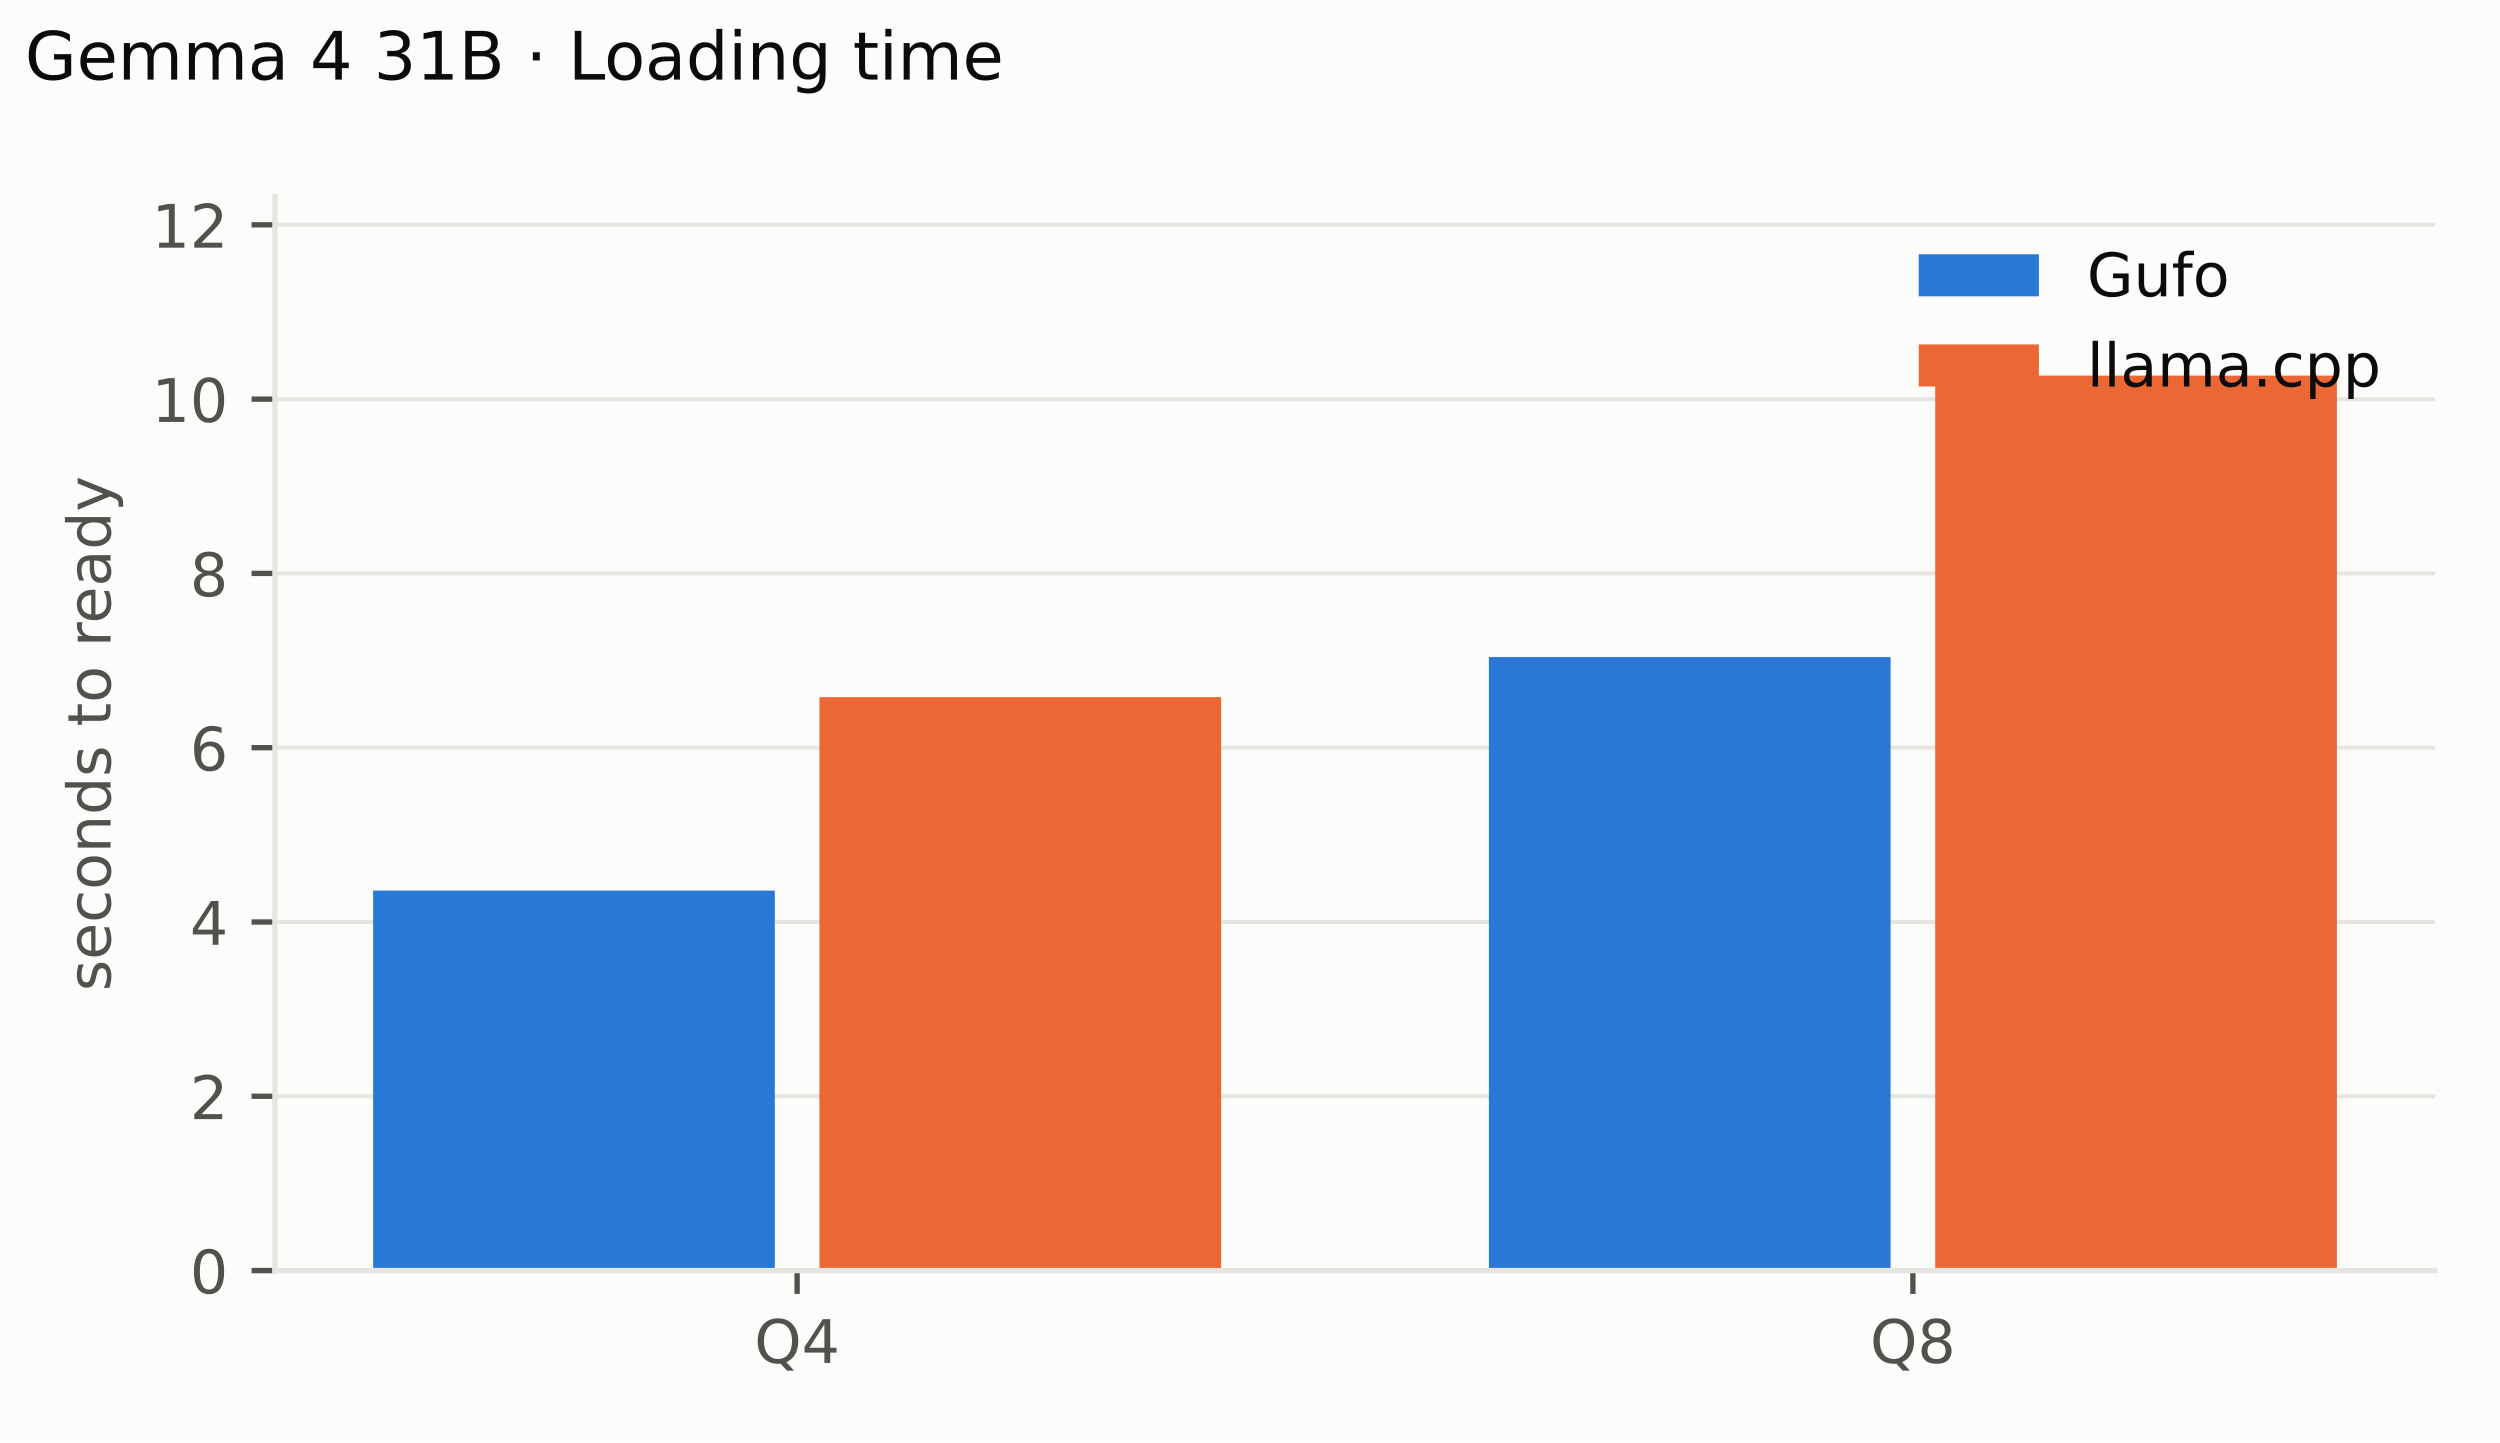
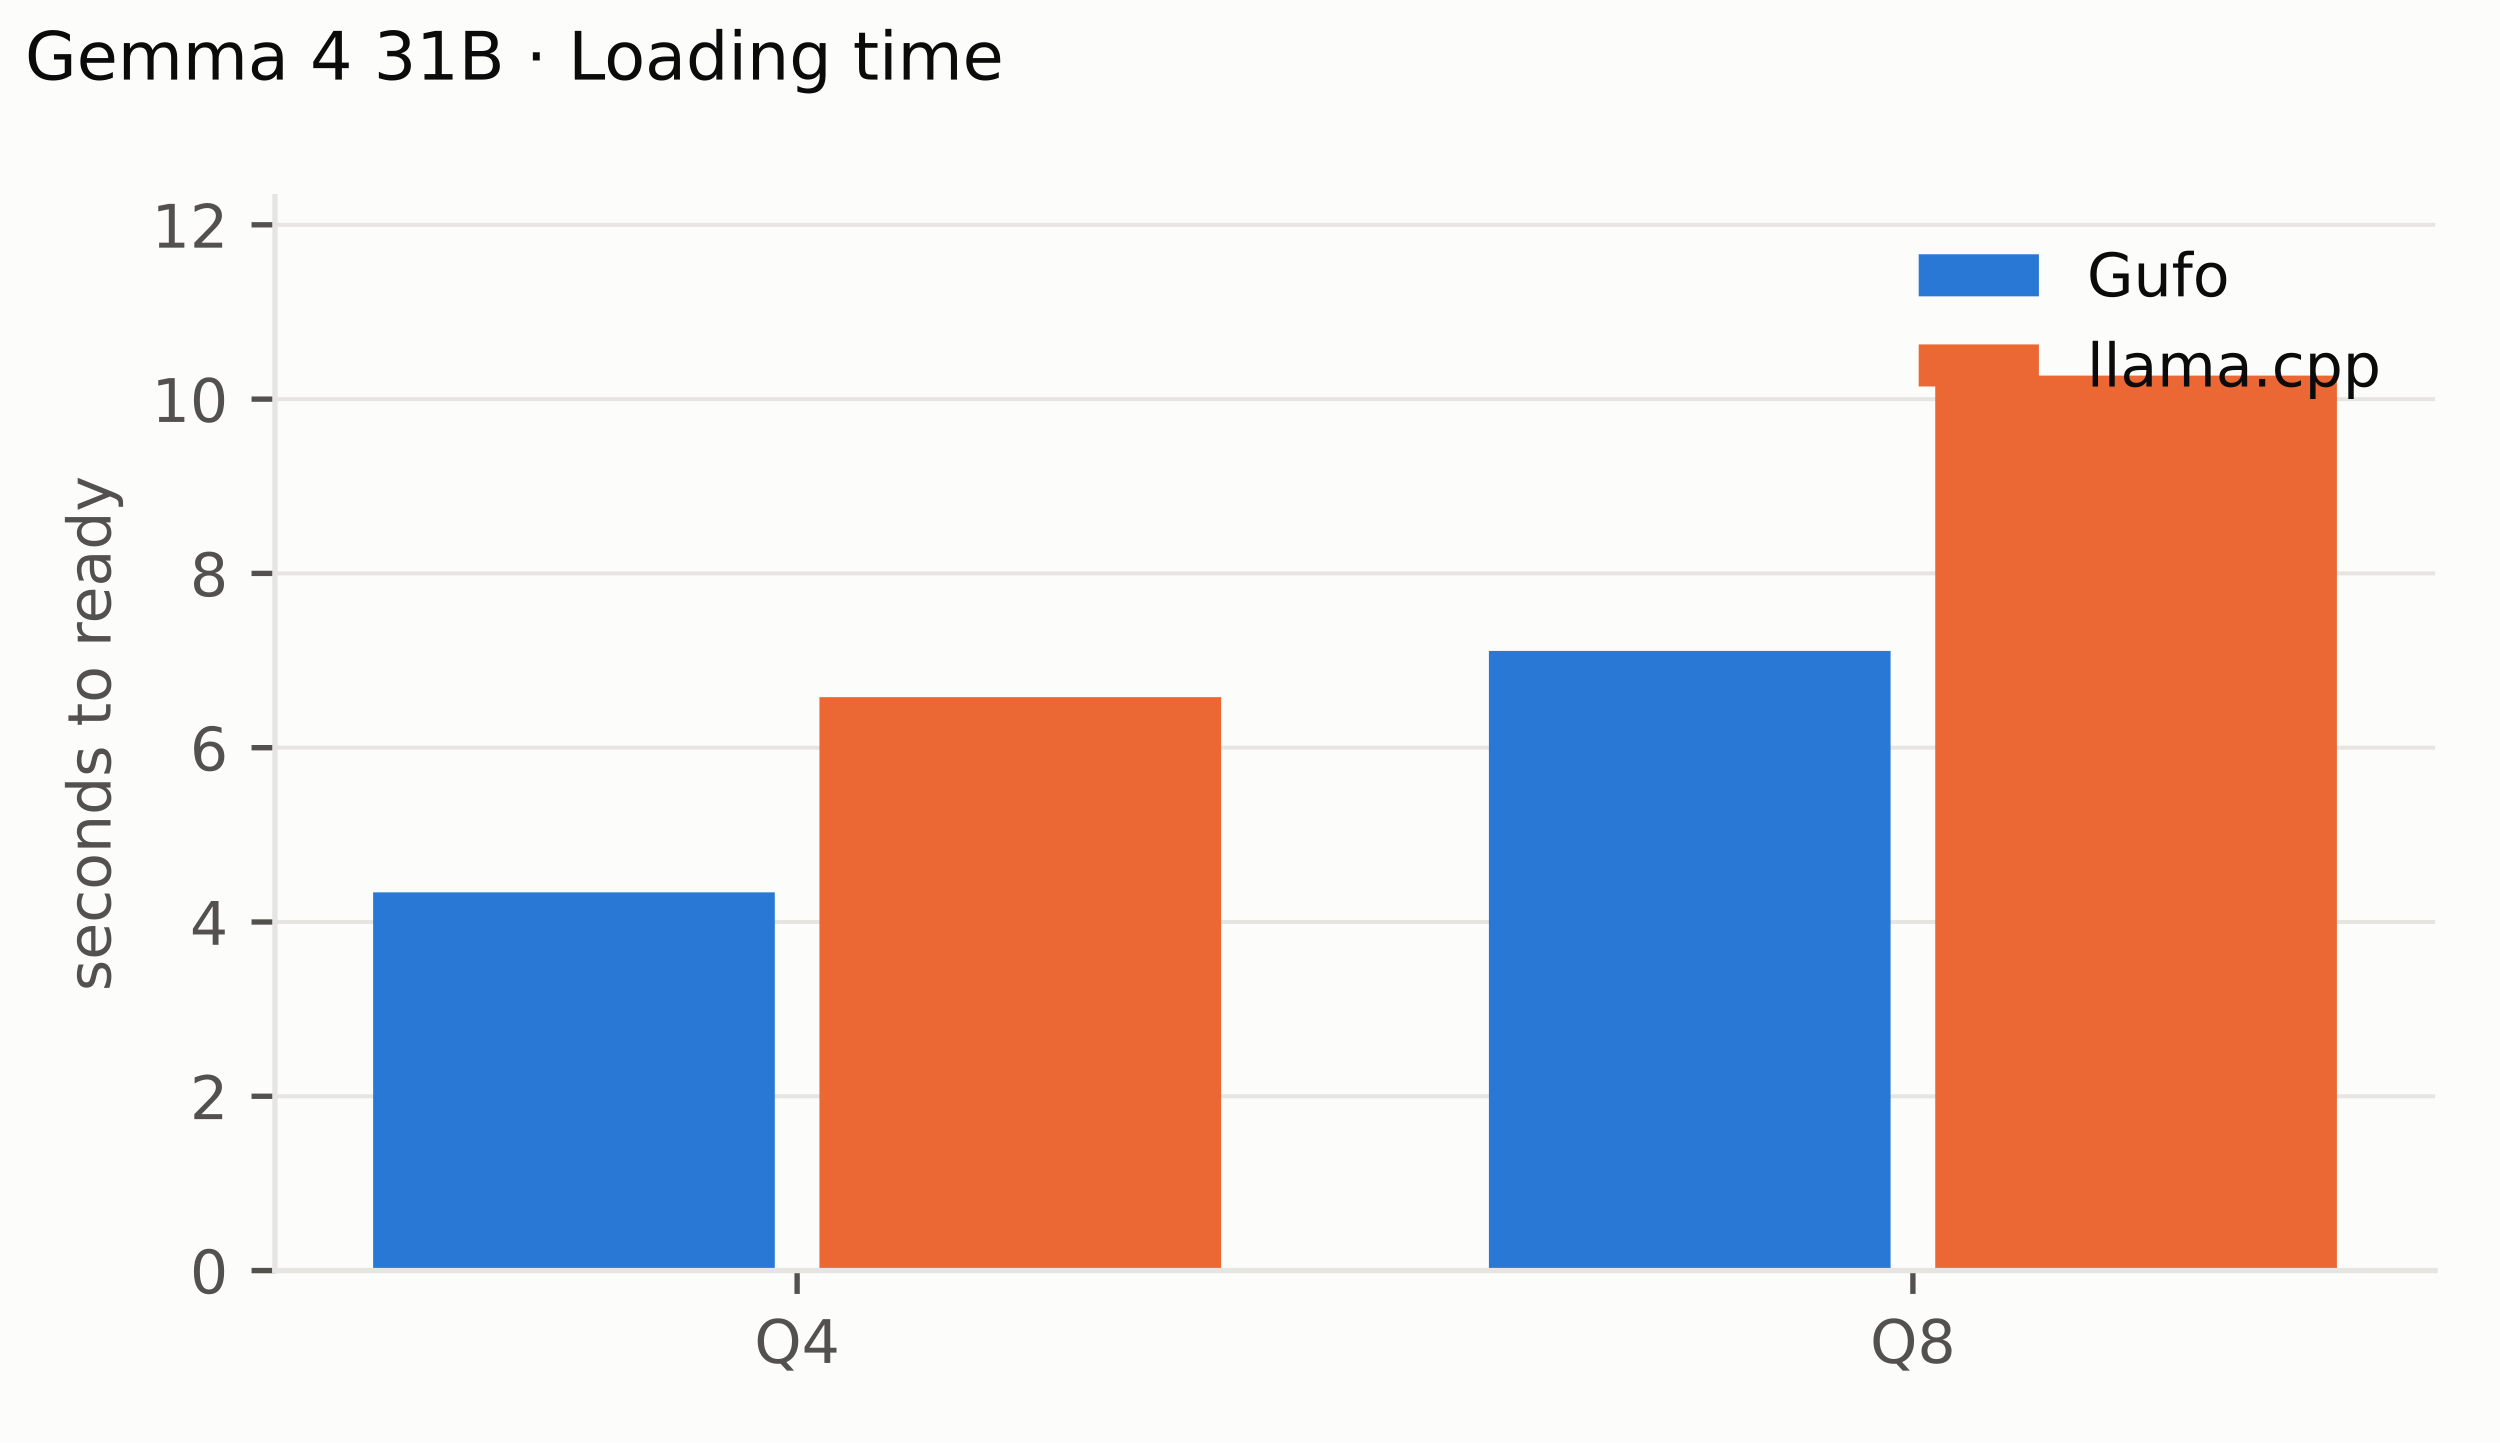
<svg xmlns="http://www.w3.org/2000/svg" xmlns:xlink="http://www.w3.org/1999/xlink" width="374.4pt" height="216pt" viewBox="0 0 374.4 216" version="1.1">
  <defs>
    <style type="text/css">*{stroke-linejoin: round; stroke-linecap: butt}</style>
  </defs>
  <g id="figure_1">
    <g id="patch_1">
      <path d="M 0 216 L 374.4 216 L 374.4 0 L 0 0 z " style="fill: #fcfcfb" />
    </g>
    <g id="axes_1">
      <g id="patch_2">
        <path d="M 41.173 190.28 L 364.68 190.28 L 364.68 29.441 L 41.173 29.441 z " style="fill: #fcfcfb" />
      </g>
      <g id="matplotlib.axis_1">
        <g id="xtick_1">
          <g id="line2d_1">
            <defs>
              <path id="m1ebf051f68" d="M 0 0 L 0 3.5 " style="stroke: #52514e; stroke-width: 0.8" />
            </defs>
            <g>
              <use xlink:href="#m1ebf051f68" x="119.376" y="190.28" style="fill: #52514e; stroke: #52514e; stroke-width: 0.8" />
            </g>
          </g>
          <g id="text_1">
            <text style="font-size: 9px; font-family: 'DejaVu Sans', 'Bitstream Vera Sans', 'Computer Modern Sans Serif', 'Lucida Grande', 'Verdana', 'Geneva', 'Lucid', 'Arial', 'Helvetica', 'Avant Garde', sans-serif; text-anchor: middle; fill: #52514e" x="119.376" y="204.118" transform="rotate(-0 119.3763 204.1179)">Q4</text>
          </g>
        </g>
        <g id="xtick_2">
          <g id="line2d_2">
            <g>
              <use xlink:href="#m1ebf051f68" x="286.477" y="190.28" style="fill: #52514e; stroke: #52514e; stroke-width: 0.8" />
            </g>
          </g>
          <g id="text_2">
            <text style="font-size: 9px; font-family: 'DejaVu Sans', 'Bitstream Vera Sans', 'Computer Modern Sans Serif', 'Lucida Grande', 'Verdana', 'Geneva', 'Lucid', 'Arial', 'Helvetica', 'Avant Garde', sans-serif; text-anchor: middle; fill: #52514e" x="286.477" y="204.118" transform="rotate(-0 286.4769 204.1179)">Q8</text>
          </g>
        </g>
      </g>
      <g id="matplotlib.axis_2">
        <g id="ytick_1">
          <g id="line2d_3">
            <path d="M 41.173 190.28 L 364.68 190.28 " clip-path="url(#p46264ff59e)" style="fill: none; stroke: #e6e5e1; stroke-width: 0.6; stroke-linecap: square" />
          </g>
          <g id="line2d_4">
            <defs>
              <path id="m680e5b1e24" d="M 0 0 L -3.5 0 " style="stroke: #52514e; stroke-width: 0.8" />
            </defs>
            <g>
              <use xlink:href="#m680e5b1e24" x="41.173" y="190.28" style="fill: #52514e; stroke: #52514e; stroke-width: 0.8" />
            </g>
          </g>
          <g id="text_3">
            <text style="font-size: 9px; font-family: 'DejaVu Sans', 'Bitstream Vera Sans', 'Computer Modern Sans Serif', 'Lucida Grande', 'Verdana', 'Geneva', 'Lucid', 'Arial', 'Helvetica', 'Avant Garde', sans-serif; text-anchor: end; fill: #52514e" x="34.173" y="193.699" transform="rotate(-0 34.1732 193.6989)">0</text>
          </g>
        </g>
        <g id="ytick_2">
          <g id="line2d_5">
            <path d="M 41.173 164.178 L 364.68 164.178 " clip-path="url(#p46264ff59e)" style="fill: none; stroke: #e6e5e1; stroke-width: 0.6; stroke-linecap: square" />
          </g>
          <g id="line2d_6">
            <g>
              <use xlink:href="#m680e5b1e24" x="41.173" y="164.178" style="fill: #52514e; stroke: #52514e; stroke-width: 0.8" />
            </g>
          </g>
          <g id="text_4">
            <text style="font-size: 9px; font-family: 'DejaVu Sans', 'Bitstream Vera Sans', 'Computer Modern Sans Serif', 'Lucida Grande', 'Verdana', 'Geneva', 'Lucid', 'Arial', 'Helvetica', 'Avant Garde', sans-serif; text-anchor: end; fill: #52514e" x="34.173" y="167.597" transform="rotate(-0 34.1732 167.5972)">2</text>
          </g>
        </g>
        <g id="ytick_3">
          <g id="line2d_7">
            <path d="M 41.173 138.076 L 364.68 138.076 " clip-path="url(#p46264ff59e)" style="fill: none; stroke: #e6e5e1; stroke-width: 0.6; stroke-linecap: square" />
          </g>
          <g id="line2d_8">
            <g>
              <use xlink:href="#m680e5b1e24" x="41.173" y="138.076" style="fill: #52514e; stroke: #52514e; stroke-width: 0.8" />
            </g>
          </g>
          <g id="text_5">
            <text style="font-size: 9px; font-family: 'DejaVu Sans', 'Bitstream Vera Sans', 'Computer Modern Sans Serif', 'Lucida Grande', 'Verdana', 'Geneva', 'Lucid', 'Arial', 'Helvetica', 'Avant Garde', sans-serif; text-anchor: end; fill: #52514e" x="34.173" y="141.495" transform="rotate(-0 34.1732 141.4954)">4</text>
          </g>
        </g>
        <g id="ytick_4">
          <g id="line2d_9">
            <path d="M 41.173 111.975 L 364.68 111.975 " clip-path="url(#p46264ff59e)" style="fill: none; stroke: #e6e5e1; stroke-width: 0.6; stroke-linecap: square" />
          </g>
          <g id="line2d_10">
            <g>
              <use xlink:href="#m680e5b1e24" x="41.173" y="111.975" style="fill: #52514e; stroke: #52514e; stroke-width: 0.8" />
            </g>
          </g>
          <g id="text_6">
            <text style="font-size: 9px; font-family: 'DejaVu Sans', 'Bitstream Vera Sans', 'Computer Modern Sans Serif', 'Lucida Grande', 'Verdana', 'Geneva', 'Lucid', 'Arial', 'Helvetica', 'Avant Garde', sans-serif; text-anchor: end; fill: #52514e" x="34.173" y="115.394" transform="rotate(-0 34.1732 115.3936)">6</text>
          </g>
        </g>
        <g id="ytick_5">
          <g id="line2d_11">
            <path d="M 41.173 85.873 L 364.68 85.873 " clip-path="url(#p46264ff59e)" style="fill: none; stroke: #e6e5e1; stroke-width: 0.6; stroke-linecap: square" />
          </g>
          <g id="line2d_12">
            <g>
              <use xlink:href="#m680e5b1e24" x="41.173" y="85.873" style="fill: #52514e; stroke: #52514e; stroke-width: 0.8" />
            </g>
          </g>
          <g id="text_7">
            <text style="font-size: 9px; font-family: 'DejaVu Sans', 'Bitstream Vera Sans', 'Computer Modern Sans Serif', 'Lucida Grande', 'Verdana', 'Geneva', 'Lucid', 'Arial', 'Helvetica', 'Avant Garde', sans-serif; text-anchor: end; fill: #52514e" x="34.173" y="89.292" transform="rotate(-0 34.1732 89.29179)">8</text>
          </g>
        </g>
        <g id="ytick_6">
          <g id="line2d_13">
            <path d="M 41.173 59.771 L 364.68 59.771 " clip-path="url(#p46264ff59e)" style="fill: none; stroke: #e6e5e1; stroke-width: 0.6; stroke-linecap: square" />
          </g>
          <g id="line2d_14">
            <g>
              <use xlink:href="#m680e5b1e24" x="41.173" y="59.771" style="fill: #52514e; stroke: #52514e; stroke-width: 0.8" />
            </g>
          </g>
          <g id="text_8">
            <text style="font-size: 9px; font-family: 'DejaVu Sans', 'Bitstream Vera Sans', 'Computer Modern Sans Serif', 'Lucida Grande', 'Verdana', 'Geneva', 'Lucid', 'Arial', 'Helvetica', 'Avant Garde', sans-serif; text-anchor: end; fill: #52514e" x="34.173" y="63.19" transform="rotate(-0 34.1732 63.19)">10</text>
          </g>
        </g>
        <g id="ytick_7">
          <g id="line2d_15">
            <path d="M 41.173 33.669 L 364.68 33.669 " clip-path="url(#p46264ff59e)" style="fill: none; stroke: #e6e5e1; stroke-width: 0.6; stroke-linecap: square" />
          </g>
          <g id="line2d_16">
            <g>
              <use xlink:href="#m680e5b1e24" x="41.173" y="33.669" style="fill: #52514e; stroke: #52514e; stroke-width: 0.8" />
            </g>
          </g>
          <g id="text_9">
            <text style="font-size: 9px; font-family: 'DejaVu Sans', 'Bitstream Vera Sans', 'Computer Modern Sans Serif', 'Lucida Grande', 'Verdana', 'Geneva', 'Lucid', 'Arial', 'Helvetica', 'Avant Garde', sans-serif; text-anchor: end; fill: #52514e" x="34.173" y="37.088" transform="rotate(-0 34.1732 37.08822)">12</text>
          </g>
        </g>
        <g id="text_10">
          <text style="font-size: 9px; font-family: 'DejaVu Sans', 'Bitstream Vera Sans', 'Computer Modern Sans Serif', 'Lucida Grande', 'Verdana', 'Geneva', 'Lucid', 'Arial', 'Helvetica', 'Avant Garde', sans-serif; text-anchor: middle; fill: #52514e" x="16.559" y="109.86" transform="rotate(-90 16.55859 109.8604)">seconds to ready</text>
        </g>
      </g>
      <g id="patch_3">
-         <path d="M 55.878 190.28 L 116.034 190.28 L 116.034 133.378 L 55.878 133.378 z " clip-path="url(#p46264ff59e)" style="fill: #2a78d6" />
+         <path d="M 55.878 190.28 L 116.034 190.28 L 116.034 133.639 L 55.878 133.639 z " clip-path="url(#p46264ff59e)" style="fill: #2a78d6" />
      </g>
      <g id="patch_4">
-         <path d="M 222.979 190.28 L 283.135 190.28 L 283.135 98.402 L 222.979 98.402 z " clip-path="url(#p46264ff59e)" style="fill: #2a78d6" />
+         <path d="M 222.979 190.28 L 283.135 190.28 L 283.135 97.488 L 222.979 97.488 z " clip-path="url(#p46264ff59e)" style="fill: #2a78d6" />
      </g>
      <g id="patch_5">
        <path d="M 122.718 190.28 L 182.875 190.28 L 182.875 104.405 L 122.718 104.405 z " clip-path="url(#p46264ff59e)" style="fill: #eb6834" />
      </g>
      <g id="patch_6">
        <path d="M 289.819 190.28 L 349.975 190.28 L 349.975 56.247 L 289.819 56.247 z " clip-path="url(#p46264ff59e)" style="fill: #eb6834" />
      </g>
      <g id="patch_7">
        <path d="M 41.173 190.28 L 41.173 29.441 " style="fill: none; stroke: #e6e5e1; stroke-width: 0.8; stroke-linejoin: miter; stroke-linecap: square" />
      </g>
      <g id="patch_8">
        <path d="M 41.173 190.28 L 364.68 190.28 " style="fill: none; stroke: #e6e5e1; stroke-width: 0.8; stroke-linejoin: miter; stroke-linecap: square" />
      </g>
      <g id="legend_1">
        <g id="patch_9">
          <path d="M 287.346 44.379 L 305.346 44.379 L 305.346 38.079 L 287.346 38.079 z " style="fill: #2a78d6" />
        </g>
        <g id="text_11">
          <text style="font-size: 9px; font-family: 'DejaVu Sans', 'Bitstream Vera Sans', 'Computer Modern Sans Serif', 'Lucida Grande', 'Verdana', 'Geneva', 'Lucid', 'Arial', 'Helvetica', 'Avant Garde', sans-serif; text-anchor: start; fill: #0b0b0b" x="312.546" y="44.379" transform="rotate(-0 312.5461 44.37938)">Gufo</text>
        </g>
        <g id="patch_10">
          <path d="M 287.346 57.88 L 305.346 57.88 L 305.346 51.58 L 287.346 51.58 z " style="fill: #eb6834" />
        </g>
        <g id="text_12">
          <text style="font-size: 9px; font-family: 'DejaVu Sans', 'Bitstream Vera Sans', 'Computer Modern Sans Serif', 'Lucida Grande', 'Verdana', 'Geneva', 'Lucid', 'Arial', 'Helvetica', 'Avant Garde', sans-serif; text-anchor: start; fill: #0b0b0b" x="312.546" y="57.88" transform="rotate(-0 312.5461 57.88008)">llama.cpp</text>
        </g>
      </g>
    </g>
    <g id="text_13">
      <text style="font-size: 10px; font-family: 'DejaVu Sans', 'Bitstream Vera Sans', 'Computer Modern Sans Serif', 'Lucida Grande', 'Verdana', 'Geneva', 'Lucid', 'Arial', 'Helvetica', 'Avant Garde', sans-serif; text-anchor: start; fill: #0b0b0b" x="3.744" y="11.918" transform="rotate(-0 3.744 11.91844)">Gemma 4 31B · Loading time</text>
    </g>
  </g>
  <defs>
    <clipPath id="p46264ff59e">
      <rect x="41.173" y="29.441" width="323.507" height="160.839" />
    </clipPath>
  </defs>
</svg>
